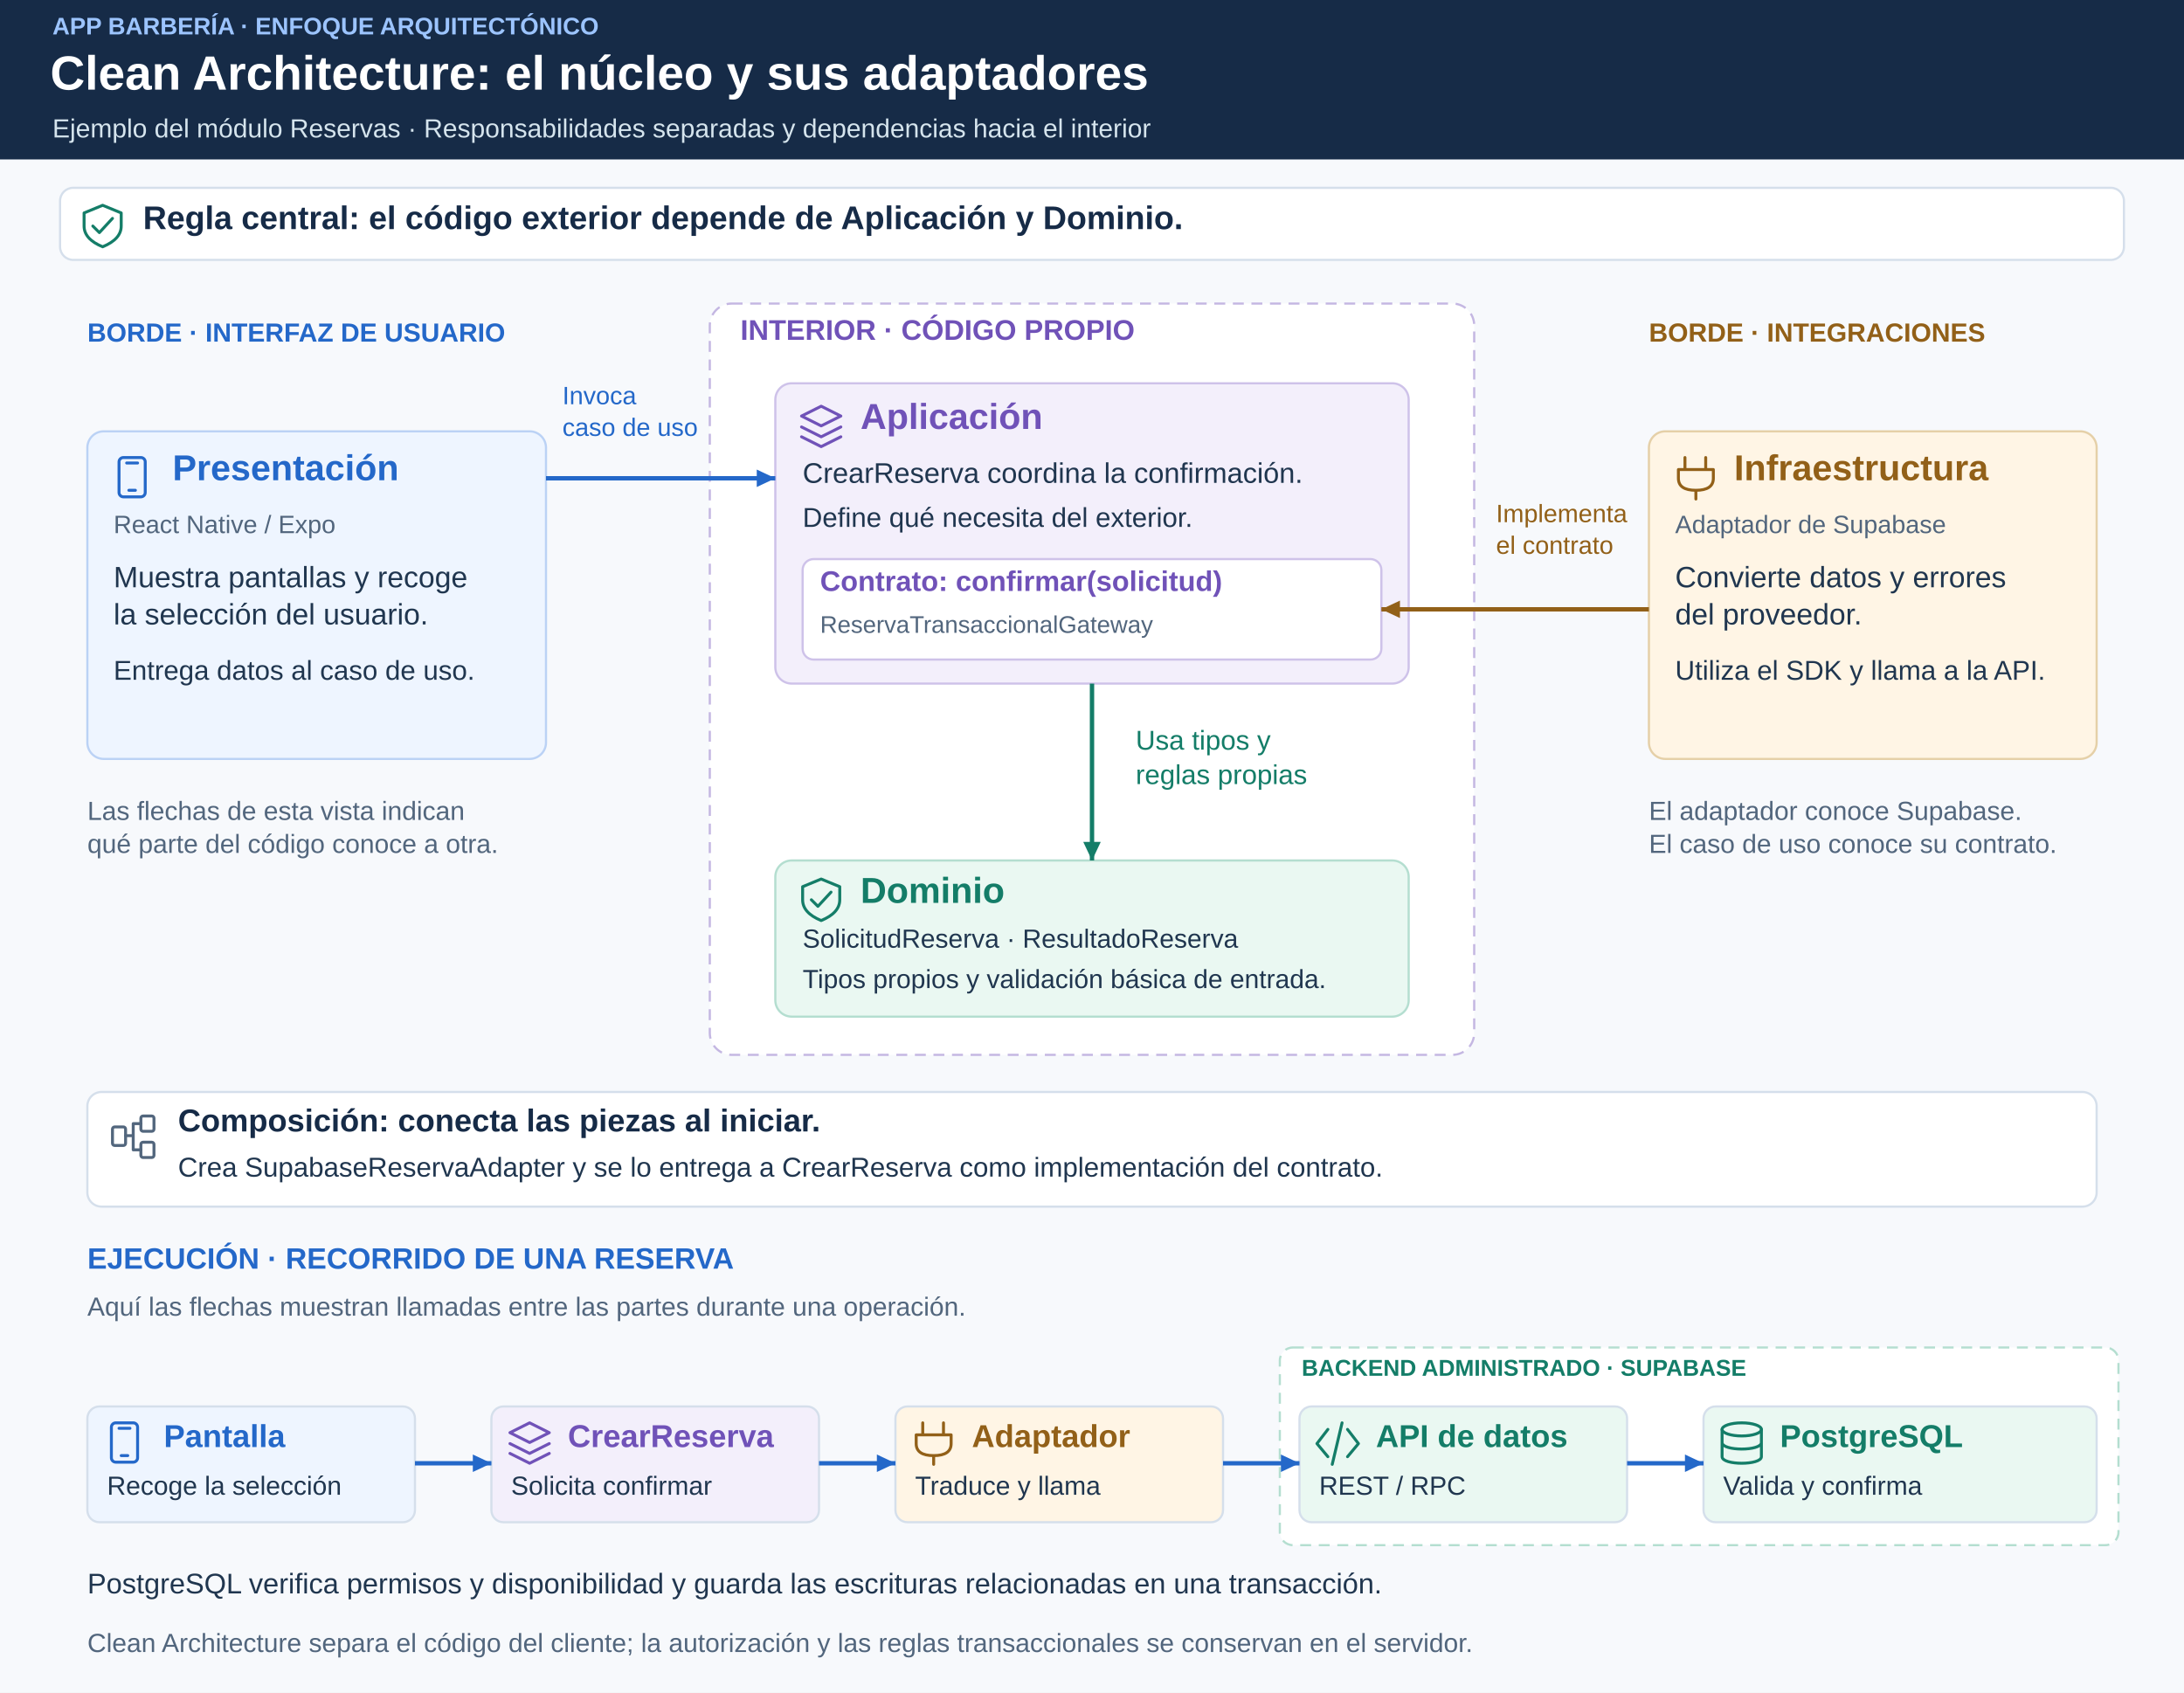
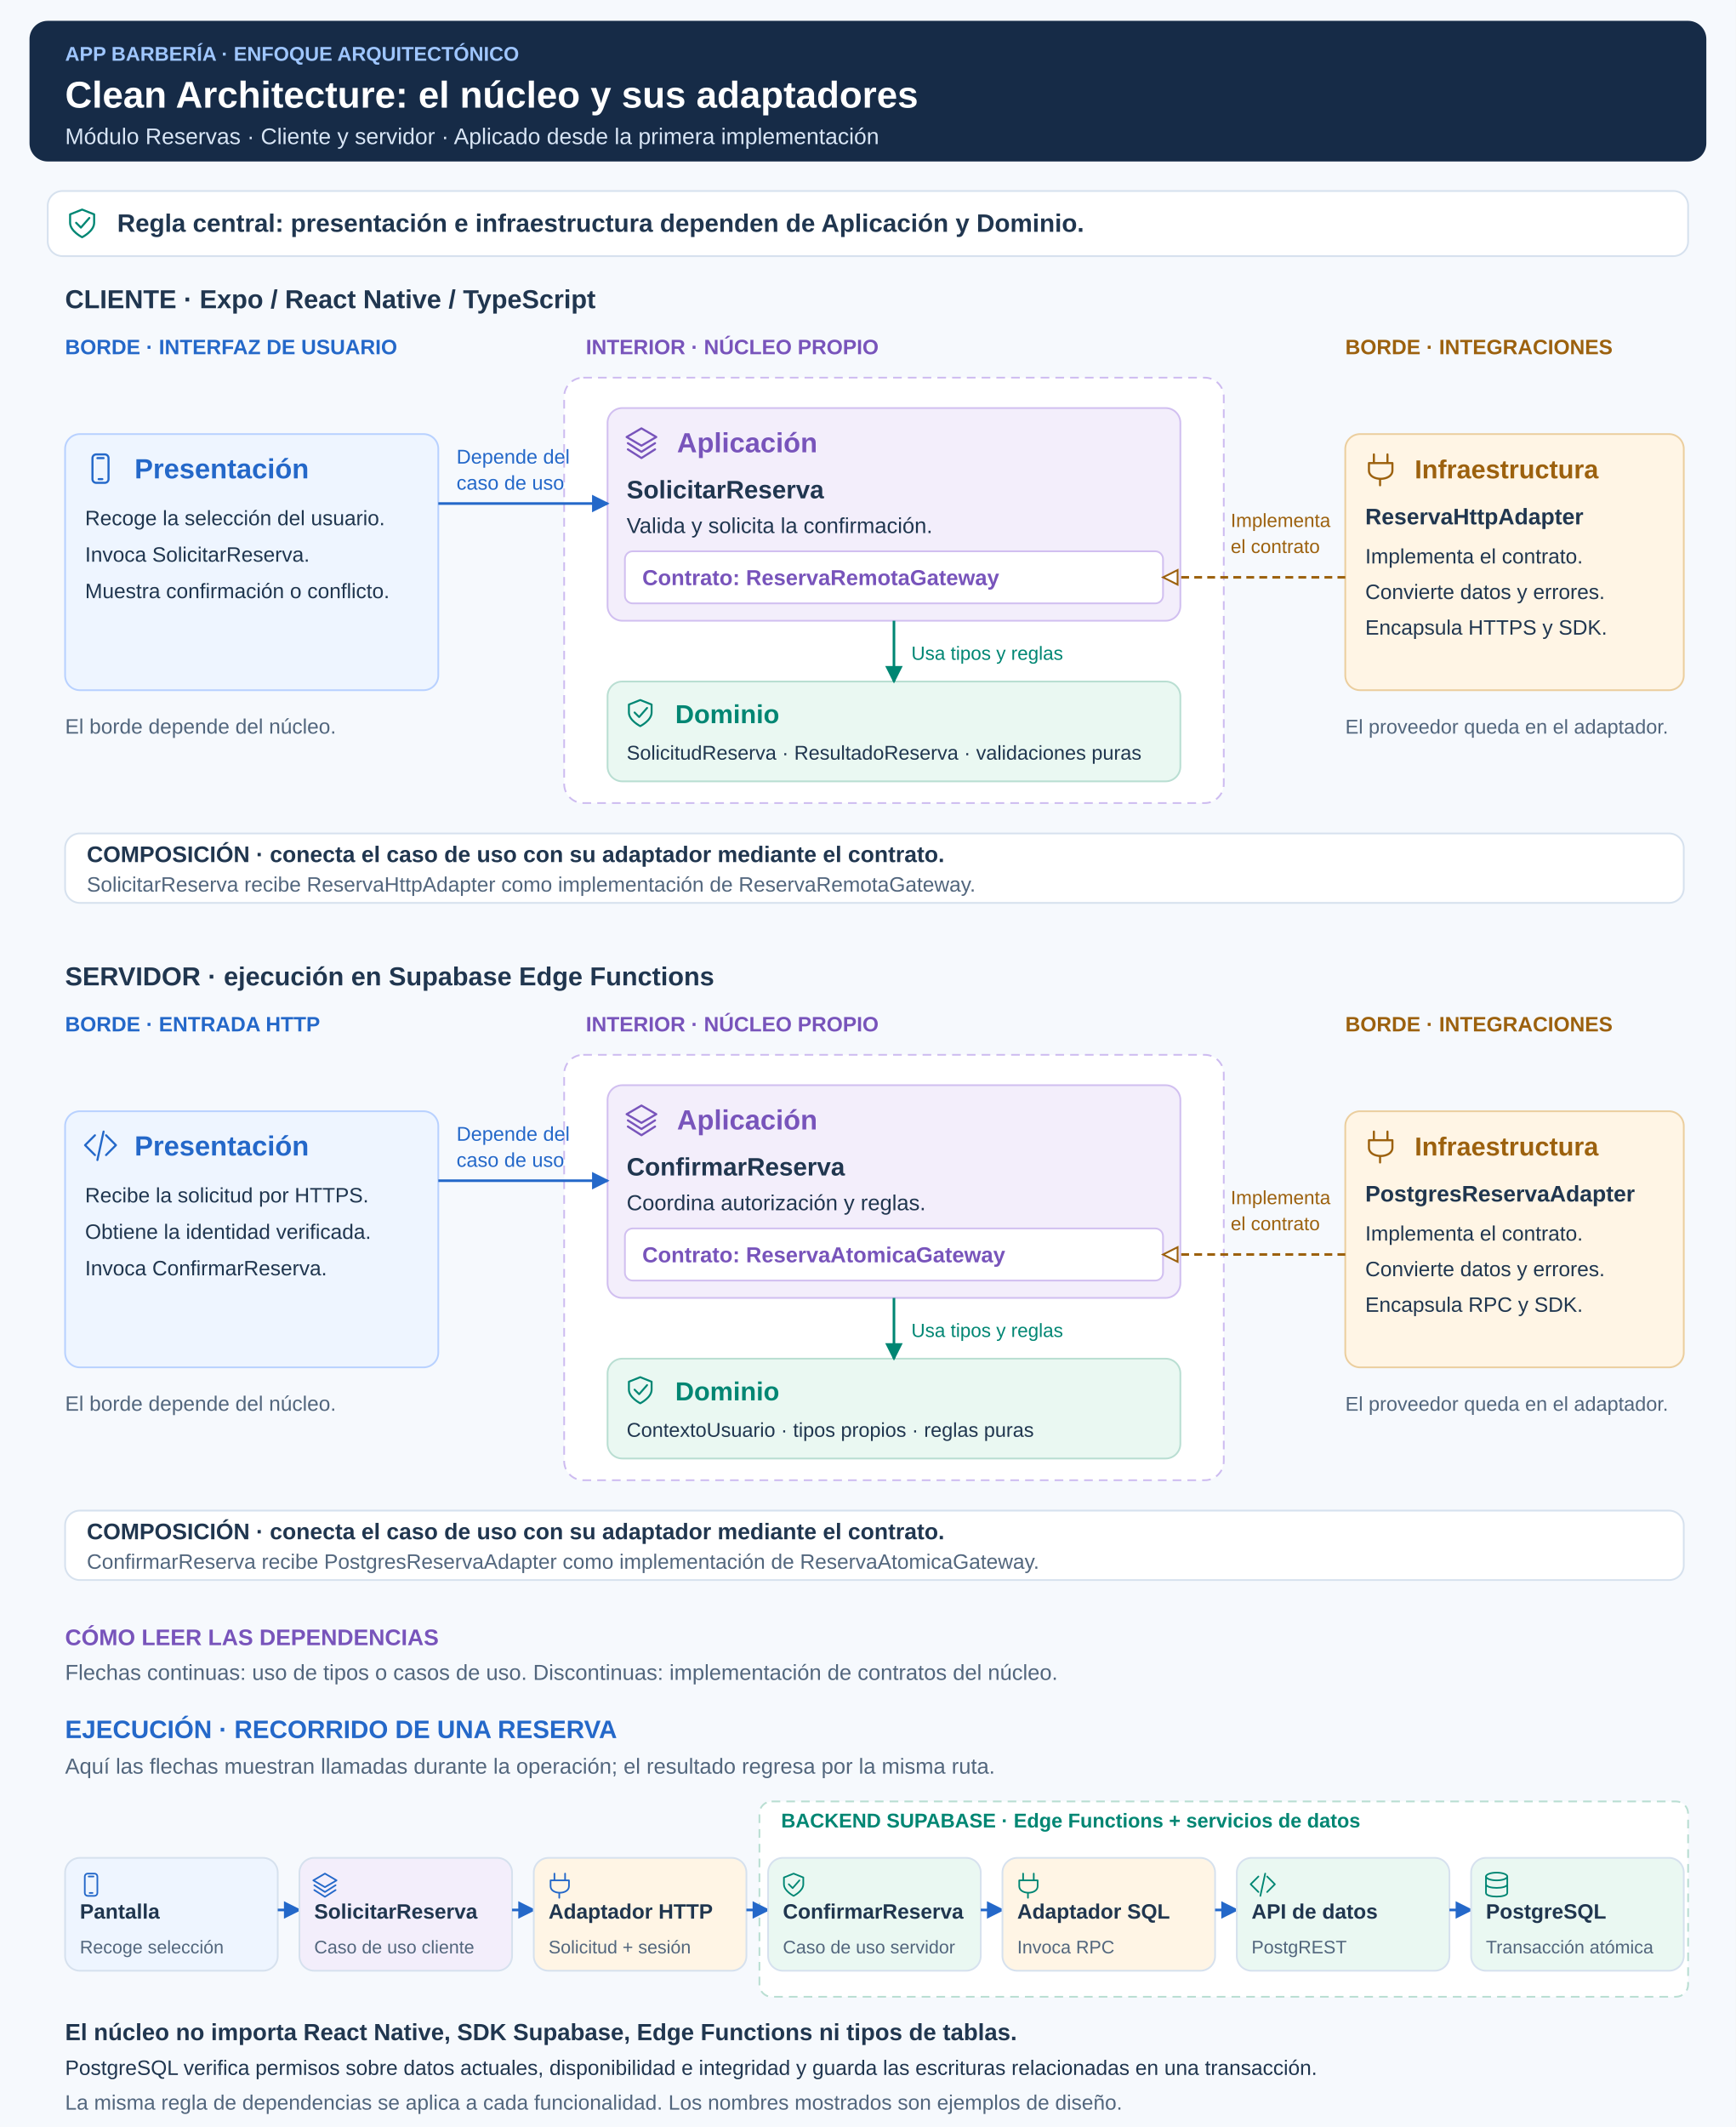
- <svg xmlns="http://www.w3.org/2000/svg" width="2000" height="1550" viewBox="0 0 2000 1550" role="img" aria-labelledby="title desc">
-   <rect width="2000" height="1550" fill="#f7f9fc" />
-   <rect x="0" y="0" width="2000" height="145" rx="0" fill="#162b47" stroke="#162b47" stroke-width="2" />
-   <text x="48.0" y="17.0" font-family="Arial, sans-serif" font-size="22" font-weight="700" fill="#9cc4ff" dominant-baseline="text-before-edge">APP BARBERÍA · ENFOQUE ARQUITECTÓNICO</text>
-   <text x="46.0" y="53.0" font-family="Arial, sans-serif" font-size="44" font-weight="700" fill="white" dominant-baseline="text-before-edge">Clean Architecture: el núcleo y sus adaptadores</text>
-   <text x="48.0" y="110.0" font-family="Arial, sans-serif" font-size="24" font-weight="400" fill="#d5e4ed" dominant-baseline="text-before-edge">Ejemplo del módulo Reservas · Responsabilidades separadas y dependencias hacia el interior</text>
-   <rect x="55" y="172" width="1890" height="66" rx="12" fill="white" stroke="#d5dfeb" stroke-width="2" />
-   <g transform="translate(74 187)" fill="none" stroke="#147d68" stroke-width="2.7" stroke-linecap="round" stroke-linejoin="round">
-     <path d="M20 1L3 8v12q0 12 17 19 17-7 17-19V8zM11 20l6 6 12-13" />
+ <svg xmlns="http://www.w3.org/2000/svg" width="2000" height="2450" viewBox="0 0 2000 2450">
+   <defs>
+     <marker id="blue" viewBox="0 0 10 10" refX="9" refY="5" markerWidth="7" markerHeight="7" orient="auto">
+       <path d="M1 1L9 5L1 9Z" fill="#2468c9" stroke="#2468c9" />
+     </marker>
+     <marker id="green" viewBox="0 0 10 10" refX="9" refY="5" markerWidth="7" markerHeight="7" orient="auto">
+       <path d="M1 1L9 5L1 9Z" fill="#008673" stroke="#008673" />
+     </marker>
+     <marker id="impl" viewBox="0 0 10 10" refX="9" refY="5" markerWidth="7" markerHeight="7" orient="auto">
+       <path d="M1 1L9 5L1 9Z" fill="white" stroke="#9c610e" />
+     </marker>
+   </defs>
+   <rect width="2000" height="2450" fill="#f6f9fd" />
+   <rect x="35" y="25" width="1930" height="160" rx="20" fill="#162b47" stroke="#162b47" stroke-width="2" />
+   <text x="75" y="70" font-family="Arial,sans-serif" font-size="23" font-weight="700" fill="#9fc6ff" text-anchor="start">APP BARBERÍA · ENFOQUE ARQUITECTÓNICO</text>
+   <text x="75" y="124" font-family="Arial,sans-serif" font-size="43" font-weight="700" fill="#fff" text-anchor="start">Clean Architecture: el núcleo y sus adaptadores</text>
+   <text x="75" y="166" font-family="Arial,sans-serif" font-size="26" font-weight="400" fill="#d8e5f5" text-anchor="start">Módulo Reservas · Cliente y servidor · Aplicado desde la primera implementación</text>
+   <rect x="55" y="220" width="1890" height="75" rx="17" fill="#fff" stroke="#d6e1ee" stroke-width="2" />
+   <g transform="translate(78 240) scale(1.384615)" fill="none" stroke="#008673" stroke-width="1.7" stroke-linecap="round" stroke-linejoin="round">
+     <path d="M12 1l10 4v7c0 7-10 12-10 12S2 19 2 12V5zM7 12l4 4 7-8" />
  </g>
-   <text x="131.0" y="190.0" font-family="Arial, sans-serif" font-size="30" font-weight="700" fill="#162b47" dominant-baseline="text-before-edge">Regla central: el código exterior depende de Aplicación y Dominio.</text>
-   <text x="80.0" y="297.0" font-family="Arial, sans-serif" font-size="24" font-weight="700" fill="#2468c9" dominant-baseline="text-before-edge">BORDE · INTERFAZ DE USUARIO</text>
-   <text x="1510.0" y="297.0" font-family="Arial, sans-serif" font-size="24" font-weight="700" fill="#926018" dominant-baseline="text-before-edge">BORDE · INTEGRACIONES</text>
-   <rect x="650" y="278" width="700" height="688" rx="20" fill="white" stroke="#c4b7e2" stroke-width="2" stroke-dasharray="10 7" />
-   <text x="678.0" y="294.0" font-family="Arial, sans-serif" font-size="26" font-weight="700" fill="#7052b8" dominant-baseline="text-before-edge">INTERIOR · CÓDIGO PROPIO</text>
-   <rect x="80" y="395" width="420" height="300" rx="15" fill="#eef5ff" stroke="#bbd2f5" stroke-width="2" />
-   <g transform="translate(102 418)" fill="none" stroke="#2468c9" stroke-width="2.7" stroke-linecap="round" stroke-linejoin="round">
-     <rect x="7" y="1" width="24" height="36" rx="4" />
-     <path d="M14 6h10M16 31h6" />
+   <text x="135" y="267" font-family="Arial,sans-serif" font-size="29" font-weight="700" fill="#20364f" text-anchor="start">Regla central: presentación e infraestructura dependen de Aplicación y Dominio.</text>
+   <text x="75" y="355" font-family="Arial,sans-serif" font-size="30" font-weight="700" fill="#20364f" text-anchor="start">CLIENTE · Expo / React Native / TypeScript</text>
+   <text x="75" y="408" font-family="Arial,sans-serif" font-size="24" font-weight="700" fill="#2468c9" text-anchor="start">BORDE · INTERFAZ DE USUARIO</text>
+   <text x="675" y="408" font-family="Arial,sans-serif" font-size="24" font-weight="700" fill="#7854bb" text-anchor="start">INTERIOR · NÚCLEO PROPIO</text>
+   <text x="1550" y="408" font-family="Arial,sans-serif" font-size="24" font-weight="700" fill="#9c610e" text-anchor="start">BORDE · INTEGRACIONES</text>
+   <rect x="650" y="435" width="760" height="490" rx="22" fill="#fff" stroke="#cdbbf0" stroke-width="2" stroke-dasharray="10 7" />
+   <rect x="75" y="500" width="430" height="295" rx="17" fill="#eef5ff" stroke="#b8d1ff" stroke-width="2" />
+   <g transform="translate(98 522) scale(1.423077)" fill="none" stroke="#2468c9" stroke-width="1.7" stroke-linecap="round" stroke-linejoin="round">
+     <rect x="6" y="1" width="13" height="23" rx="3" />
+     <path d="M10 4h5M11 21h3" />
  </g>
-   <text x="158.0" y="418.0" font-family="Arial, sans-serif" font-size="33" font-weight="700" fill="#2468c9" dominant-baseline="text-before-edge">Presentación</text>
-   <text x="104.0" y="473.0" font-family="Arial, sans-serif" font-size="23" font-weight="400" fill="#52667d" dominant-baseline="text-before-edge">React Native / Expo</text>
-   <text x="104.0" y="520.0" font-family="Arial, sans-serif" font-size="27" font-weight="400" fill="#20364f" dominant-baseline="text-before-edge">Muestra pantallas y recoge</text>
-   <text x="104.0" y="554.0" font-family="Arial, sans-serif" font-size="27" font-weight="400" fill="#20364f" dominant-baseline="text-before-edge">la selección del usuario.</text>
-   <text x="104.0" y="606.0" font-family="Arial, sans-serif" font-size="25" font-weight="400" fill="#20364f" dominant-baseline="text-before-edge">Entrega datos al caso de uso.</text>
-   <rect x="710" y="351" width="580" height="275" rx="15" fill="#f3effb" stroke="#cec2e9" stroke-width="2" />
-   <g transform="translate(732 371)" fill="none" stroke="#7052b8" stroke-width="2.7" stroke-linecap="round" stroke-linejoin="round">
-     <path d="M2 10L20 1l18 9-18 9zM2 20l18 9 18-9M2 29l18 9 18-9" />
+   <text x="155" y="551" font-family="Arial,sans-serif" font-size="32" font-weight="700" fill="#2468c9" text-anchor="start">Presentación</text>
+   <text x="98" y="605" font-family="Arial,sans-serif" font-size="24" font-weight="400" fill="#20364f" text-anchor="start">Recoge la selección del usuario.</text>
+   <text x="98" y="647" font-family="Arial,sans-serif" font-size="24" font-weight="400" fill="#20364f" text-anchor="start">Invoca SolicitarReserva.</text>
+   <text x="98" y="689" font-family="Arial,sans-serif" font-size="24" font-weight="400" fill="#20364f" text-anchor="start">Muestra confirmación o conflicto.</text>
+   <rect x="700" y="470" width="660" height="245" rx="17" fill="#f3eefb" stroke="#d1bff0" stroke-width="2" />
+   <g transform="translate(722 492) scale(1.423077)" fill="none" stroke="#7854bb" stroke-width="1.7" stroke-linecap="round" stroke-linejoin="round">
+     <path d="M12 1l12 7-12 7L0 8zM1 13l11 7 11-7M1 18l11 7 11-7" />
  </g>
-   <text x="788.0" y="371.0" font-family="Arial, sans-serif" font-size="33" font-weight="700" fill="#7052b8" dominant-baseline="text-before-edge">Aplicación</text>
-   <text x="735.0" y="425.0" font-family="Arial, sans-serif" font-size="26" font-weight="400" fill="#20364f" dominant-baseline="text-before-edge">CrearReserva coordina la confirmación.</text>
-   <text x="735.0" y="466.0" font-family="Arial, sans-serif" font-size="25" font-weight="400" fill="#20364f" dominant-baseline="text-before-edge">Define qué necesita del exterior.</text>
-   <rect x="735" y="512" width="530" height="92" rx="10" fill="white" stroke="#cec2e9" stroke-width="2" />
-   <text x="751.0" y="524.0" font-family="Arial, sans-serif" font-size="26" font-weight="700" fill="#7052b8" dominant-baseline="text-before-edge">Contrato: confirmar(solicitud)</text>
-   <text x="751.0" y="565.0" font-family="Arial, sans-serif" font-size="22" font-weight="400" fill="#52667d" dominant-baseline="text-before-edge">ReservaTransaccionalGateway</text>
-   <rect x="710" y="788" width="580" height="143" rx="15" fill="#eaf8f2" stroke="#b4ded0" stroke-width="2" />
-   <g transform="translate(732 804)" fill="none" stroke="#147d68" stroke-width="2.7" stroke-linecap="round" stroke-linejoin="round">
-     <path d="M20 1L3 8v12q0 12 17 19 17-7 17-19V8zM11 20l6 6 12-13" />
+   <text x="780" y="521" font-family="Arial,sans-serif" font-size="32" font-weight="700" fill="#7854bb" text-anchor="start">Aplicación</text>
+   <text x="722" y="574" font-family="Arial,sans-serif" font-size="29" font-weight="700" fill="#20364f" text-anchor="start">SolicitarReserva</text>
+   <text x="722" y="614" font-family="Arial,sans-serif" font-size="25" font-weight="400" fill="#20364f" text-anchor="start">Valida y solicita la confirmación.</text>
+   <rect x="720" y="635" width="620" height="60" rx="9" fill="#fff" stroke="#d1bff0" stroke-width="2" />
+   <text x="740" y="674" font-family="Arial,sans-serif" font-size="25" font-weight="700" fill="#7854bb" text-anchor="start">Contrato: ReservaRemotaGateway</text>
+   <rect x="700" y="785" width="660" height="115" rx="17" fill="#eaf8f2" stroke="#b9ded2" stroke-width="2" />
+   <g transform="translate(722 805) scale(1.307692)" fill="none" stroke="#008673" stroke-width="1.7" stroke-linecap="round" stroke-linejoin="round">
+     <path d="M12 1l10 4v7c0 7-10 12-10 12S2 19 2 12V5zM7 12l4 4 7-8" />
  </g>
-   <text x="788.0" y="805.0" font-family="Arial, sans-serif" font-size="33" font-weight="700" fill="#147d68" dominant-baseline="text-before-edge">Dominio</text>
-   <text x="735.0" y="852.0" font-family="Arial, sans-serif" font-size="24" font-weight="400" fill="#20364f" dominant-baseline="text-before-edge">SolicitudReserva · ResultadoReserva</text>
-   <text x="735.0" y="889.0" font-family="Arial, sans-serif" font-size="24" font-weight="400" fill="#20364f" dominant-baseline="text-before-edge">Tipos propios y validación básica de entrada.</text>
-   <rect x="1510" y="395" width="410" height="300" rx="15" fill="#fff5e5" stroke="#e5d0a8" stroke-width="2" />
-   <g transform="translate(1533 418)" fill="none" stroke="#926018" stroke-width="2.7" stroke-linecap="round" stroke-linejoin="round">
-     <path d="M10 1v11M29 1v11M4 12h32v8q0 11-16 11T4 20zM20 31v8" />
+   <text x="778" y="833" font-family="Arial,sans-serif" font-size="30" font-weight="700" fill="#008673" text-anchor="start">Dominio</text>
+   <text x="722" y="875" font-family="Arial,sans-serif" font-size="23" font-weight="400" fill="#20364f" text-anchor="start">SolicitudReserva · ResultadoReserva · validaciones puras</text>
+   <rect x="1550" y="500" width="390" height="295" rx="17" fill="#fff5e5" stroke="#ebce9e" stroke-width="2" />
+   <g transform="translate(1573 522) scale(1.423077)" fill="none" stroke="#9c610e" stroke-width="1.7" stroke-linecap="round" stroke-linejoin="round">
+     <path d="M7 1v7M18 1v7M3 8h19v6c0 9-19 9-19 0zM12 21v5" />
  </g>
-   <text x="1588.0" y="418.0" font-family="Arial, sans-serif" font-size="33" font-weight="700" fill="#926018" dominant-baseline="text-before-edge">Infraestructura</text>
-   <text x="1534.0" y="473.0" font-family="Arial, sans-serif" font-size="23" font-weight="400" fill="#52667d" dominant-baseline="text-before-edge">Adaptador de Supabase</text>
-   <text x="1534.0" y="520.0" font-family="Arial, sans-serif" font-size="27" font-weight="400" fill="#20364f" dominant-baseline="text-before-edge">Convierte datos y errores</text>
-   <text x="1534.0" y="554.0" font-family="Arial, sans-serif" font-size="27" font-weight="400" fill="#20364f" dominant-baseline="text-before-edge">del proveedor.</text>
-   <text x="1534.0" y="606.0" font-family="Arial, sans-serif" font-size="25" font-weight="400" fill="#20364f" dominant-baseline="text-before-edge">Utiliza el SDK y llama a la API.</text>
-   <polyline points="500,438 710,438" fill="none" stroke="#2468c9" stroke-width="4" stroke-linejoin="round" />
-   <polygon points="710.0,438.0 693.0,430.0 693.0,446.0" fill="#2468c9" />
-   <text x="515.0" y="355.0" font-family="Arial, sans-serif" font-size="23" font-weight="400" fill="#2468c9" dominant-baseline="text-before-edge">Invoca</text>
-   <text x="515.0" y="384.0" font-family="Arial, sans-serif" font-size="23" font-weight="400" fill="#2468c9" dominant-baseline="text-before-edge">caso de uso</text>
-   <polyline points="1510,558 1265,558" fill="none" stroke="#926018" stroke-width="4" stroke-linejoin="round" />
-   <polygon points="1265.0,558.0 1282.0,566.0 1282.0,550.0" fill="#926018" />
-   <text x="1370.0" y="463.0" font-family="Arial, sans-serif" font-size="23" font-weight="400" fill="#926018" dominant-baseline="text-before-edge">Implementa</text>
-   <text x="1370.0" y="492.0" font-family="Arial, sans-serif" font-size="23" font-weight="400" fill="#926018" dominant-baseline="text-before-edge">el contrato</text>
-   <polyline points="1000,626 1000,788" fill="none" stroke="#147d68" stroke-width="4" stroke-linejoin="round" />
-   <polygon points="1000.0,788.0 1008.0,771.0 992.0,771.0" fill="#147d68" />
-   <text x="1040.0" y="670.0" font-family="Arial, sans-serif" font-size="25" font-weight="400" fill="#147d68" dominant-baseline="text-before-edge">Usa tipos y</text>
-   <text x="1040.0" y="701.5" font-family="Arial, sans-serif" font-size="25" font-weight="400" fill="#147d68" dominant-baseline="text-before-edge">reglas propias</text>
-   <text x="80.0" y="735.0" font-family="Arial, sans-serif" font-size="24" font-weight="400" fill="#52667d" dominant-baseline="text-before-edge">Las flechas de esta vista indican</text>
-   <text x="80.0" y="765.2" font-family="Arial, sans-serif" font-size="24" font-weight="400" fill="#52667d" dominant-baseline="text-before-edge">qué parte del código conoce a otra.</text>
-   <text x="1510.0" y="735.0" font-family="Arial, sans-serif" font-size="24" font-weight="400" fill="#52667d" dominant-baseline="text-before-edge">El adaptador conoce Supabase.</text>
-   <text x="1510.0" y="765.2" font-family="Arial, sans-serif" font-size="24" font-weight="400" fill="#52667d" dominant-baseline="text-before-edge">El caso de uso conoce su contrato.</text>
-   <rect x="80" y="1000" width="1840" height="105" rx="13" fill="white" stroke="#d5dfeb" stroke-width="2" />
-   <g transform="translate(102 1021)" fill="none" stroke="#52667d" stroke-width="2.7" stroke-linecap="round" stroke-linejoin="round">
-     <rect x="1" y="11" width="12" height="17" rx="2" />
-     <rect x="27" y="1" width="12" height="14" rx="2" />
-     <rect x="27" y="25" width="12" height="14" rx="2" />
-     <path d="M13 19h7V8h7M20 19v13h7" />
+   <text x="1630" y="551" font-family="Arial,sans-serif" font-size="30" font-weight="700" fill="#9c610e" text-anchor="start">Infraestructura</text>
+   <text x="1573" y="604" font-family="Arial,sans-serif" font-size="26" font-weight="700" fill="#20364f" text-anchor="start">ReservaHttpAdapter</text>
+   <text x="1573" y="649" font-family="Arial,sans-serif" font-size="24" font-weight="400" fill="#20364f" text-anchor="start">Implementa el contrato.</text>
+   <text x="1573" y="690" font-family="Arial,sans-serif" font-size="24" font-weight="400" fill="#20364f" text-anchor="start">Convierte datos y errores.</text>
+   <text x="1573" y="731" font-family="Arial,sans-serif" font-size="24" font-weight="400" fill="#20364f" text-anchor="start">Encapsula HTTPS y SDK.</text>
+   <path d="M505 580H700" fill="none" stroke="#2468c9" stroke-width="3" marker-end="url(#blue)" />
+   <text x="526" y="534" font-family="Arial,sans-serif" font-size="23" font-weight="400" fill="#2468c9" text-anchor="start">Depende del</text>
+   <text x="526" y="564" font-family="Arial,sans-serif" font-size="23" font-weight="400" fill="#2468c9" text-anchor="start">caso de uso</text>
+   <path d="M1550 665H1340" fill="none" stroke="#9c610e" stroke-width="3" stroke-dasharray="9 6" marker-end="url(#impl)" />
+   <text x="1418" y="607" font-family="Arial,sans-serif" font-size="22" font-weight="400" fill="#9c610e" text-anchor="start">Implementa</text>
+   <text x="1418" y="637" font-family="Arial,sans-serif" font-size="22" font-weight="400" fill="#9c610e" text-anchor="start">el contrato</text>
+   <path d="M1030 715V785" fill="none" stroke="#008673" stroke-width="3" marker-end="url(#green)" />
+   <text x="1050" y="760" font-family="Arial,sans-serif" font-size="22" font-weight="400" fill="#008673" text-anchor="start">Usa tipos y reglas</text>
+   <text x="75" y="845" font-family="Arial,sans-serif" font-size="24" font-weight="400" fill="#52667d" text-anchor="start">El borde depende del núcleo.</text>
+   <text x="1550" y="845" font-family="Arial,sans-serif" font-size="23" font-weight="400" fill="#52667d" text-anchor="start">El proveedor queda en el adaptador.</text>
+   <rect x="75" y="960" width="1865" height="80" rx="17" fill="#fff" stroke="#d6e1ee" stroke-width="2" />
+   <text x="100" y="993" font-family="Arial,sans-serif" font-size="26" font-weight="700" fill="#20364f" text-anchor="start">COMPOSICIÓN · conecta el caso de uso con su adaptador mediante el contrato.</text>
+   <text x="100" y="1027" font-family="Arial,sans-serif" font-size="24" font-weight="400" fill="#52667d" text-anchor="start">SolicitarReserva recibe ReservaHttpAdapter como implementación de ReservaRemotaGateway.</text>
+   <text x="75" y="1135" font-family="Arial,sans-serif" font-size="30" font-weight="700" fill="#20364f" text-anchor="start">SERVIDOR · ejecución en Supabase Edge Functions</text>
+   <text x="75" y="1188" font-family="Arial,sans-serif" font-size="24" font-weight="700" fill="#2468c9" text-anchor="start">BORDE · ENTRADA HTTP</text>
+   <text x="675" y="1188" font-family="Arial,sans-serif" font-size="24" font-weight="700" fill="#7854bb" text-anchor="start">INTERIOR · NÚCLEO PROPIO</text>
+   <text x="1550" y="1188" font-family="Arial,sans-serif" font-size="24" font-weight="700" fill="#9c610e" text-anchor="start">BORDE · INTEGRACIONES</text>
+   <rect x="650" y="1215" width="760" height="490" rx="22" fill="#fff" stroke="#cdbbf0" stroke-width="2" stroke-dasharray="10 7" />
+   <rect x="75" y="1280" width="430" height="295" rx="17" fill="#eef5ff" stroke="#b8d1ff" stroke-width="2" />
+   <g transform="translate(98 1302) scale(1.423077)" fill="none" stroke="#2468c9" stroke-width="1.7" stroke-linecap="round" stroke-linejoin="round">
+     <path d="M8 4L0 12l8 8M17 4l8 8-8 8M15 1l-5 23" />
  </g>
-   <text x="163.0" y="1017.0" font-family="Arial, sans-serif" font-size="29" font-weight="700" fill="#162b47" dominant-baseline="text-before-edge">Composición: conecta las piezas al iniciar.</text>
-   <text x="163.0" y="1061.0" font-family="Arial, sans-serif" font-size="25" font-weight="400" fill="#20364f" dominant-baseline="text-before-edge">Crea SupabaseReservaAdapter y se lo entrega a CrearReserva como implementación del contrato.</text>
-   <text x="80.0" y="1144.0" font-family="Arial, sans-serif" font-size="27" font-weight="700" fill="#2468c9" dominant-baseline="text-before-edge">EJECUCIÓN · RECORRIDO DE UNA RESERVA</text>
-   <text x="80.0" y="1189.0" font-family="Arial, sans-serif" font-size="24" font-weight="400" fill="#52667d" dominant-baseline="text-before-edge">Aquí las flechas muestran llamadas entre las partes durante una operación.</text>
-   <rect x="1172" y="1234" width="768" height="181" rx="12" fill="white" stroke="#b4ded0" stroke-width="2" stroke-dasharray="10 7" />
-   <text x="1192.0" y="1246.0" font-family="Arial, sans-serif" font-size="21" font-weight="700" fill="#147d68" dominant-baseline="text-before-edge">BACKEND ADMINISTRADO · SUPABASE</text>
-   <rect x="80" y="1288" width="300" height="106" rx="11" fill="#eef5ff" stroke="#d5dfeb" stroke-width="2" />
-   <g transform="translate(95 1302)" fill="none" stroke="#2468c9" stroke-width="2.7" stroke-linecap="round" stroke-linejoin="round">
-     <rect x="7" y="1" width="24" height="36" rx="4" />
-     <path d="M14 6h10M16 31h6" />
+   <text x="155" y="1331" font-family="Arial,sans-serif" font-size="32" font-weight="700" fill="#2468c9" text-anchor="start">Presentación</text>
+   <text x="98" y="1385" font-family="Arial,sans-serif" font-size="24" font-weight="400" fill="#20364f" text-anchor="start">Recibe la solicitud por HTTPS.</text>
+   <text x="98" y="1427" font-family="Arial,sans-serif" font-size="24" font-weight="400" fill="#20364f" text-anchor="start">Obtiene la identidad verificada.</text>
+   <text x="98" y="1469" font-family="Arial,sans-serif" font-size="24" font-weight="400" fill="#20364f" text-anchor="start">Invoca ConfirmarReserva.</text>
+   <rect x="700" y="1250" width="660" height="245" rx="17" fill="#f3eefb" stroke="#d1bff0" stroke-width="2" />
+   <g transform="translate(722 1272) scale(1.423077)" fill="none" stroke="#7854bb" stroke-width="1.7" stroke-linecap="round" stroke-linejoin="round">
+     <path d="M12 1l12 7-12 7L0 8zM1 13l11 7 11-7M1 18l11 7 11-7" />
  </g>
-   <text x="150.0" y="1306.0" font-family="Arial, sans-serif" font-size="29" font-weight="700" fill="#2468c9" dominant-baseline="text-before-edge">Pantalla</text>
-   <text x="98.0" y="1353.0" font-family="Arial, sans-serif" font-size="24" font-weight="400" fill="#20364f" dominant-baseline="text-before-edge">Recoge la selección</text>
-   <rect x="450" y="1288" width="300" height="106" rx="11" fill="#f3effb" stroke="#d5dfeb" stroke-width="2" />
-   <g transform="translate(465 1302)" fill="none" stroke="#7052b8" stroke-width="2.7" stroke-linecap="round" stroke-linejoin="round">
-     <path d="M2 10L20 1l18 9-18 9zM2 20l18 9 18-9M2 29l18 9 18-9" />
+   <text x="780" y="1301" font-family="Arial,sans-serif" font-size="32" font-weight="700" fill="#7854bb" text-anchor="start">Aplicación</text>
+   <text x="722" y="1354" font-family="Arial,sans-serif" font-size="29" font-weight="700" fill="#20364f" text-anchor="start">ConfirmarReserva</text>
+   <text x="722" y="1394" font-family="Arial,sans-serif" font-size="25" font-weight="400" fill="#20364f" text-anchor="start">Coordina autorización y reglas.</text>
+   <rect x="720" y="1415" width="620" height="60" rx="9" fill="#fff" stroke="#d1bff0" stroke-width="2" />
+   <text x="740" y="1454" font-family="Arial,sans-serif" font-size="25" font-weight="700" fill="#7854bb" text-anchor="start">Contrato: ReservaAtomicaGateway</text>
+   <rect x="700" y="1565" width="660" height="115" rx="17" fill="#eaf8f2" stroke="#b9ded2" stroke-width="2" />
+   <g transform="translate(722 1585) scale(1.307692)" fill="none" stroke="#008673" stroke-width="1.7" stroke-linecap="round" stroke-linejoin="round">
+     <path d="M12 1l10 4v7c0 7-10 12-10 12S2 19 2 12V5zM7 12l4 4 7-8" />
  </g>
-   <text x="520.0" y="1306.0" font-family="Arial, sans-serif" font-size="29" font-weight="700" fill="#7052b8" dominant-baseline="text-before-edge">CrearReserva</text>
-   <text x="468.0" y="1353.0" font-family="Arial, sans-serif" font-size="24" font-weight="400" fill="#20364f" dominant-baseline="text-before-edge">Solicita confirmar</text>
-   <rect x="820" y="1288" width="300" height="106" rx="11" fill="#fff5e5" stroke="#d5dfeb" stroke-width="2" />
-   <g transform="translate(835 1302)" fill="none" stroke="#926018" stroke-width="2.7" stroke-linecap="round" stroke-linejoin="round">
-     <path d="M10 1v11M29 1v11M4 12h32v8q0 11-16 11T4 20zM20 31v8" />
+   <text x="778" y="1613" font-family="Arial,sans-serif" font-size="30" font-weight="700" fill="#008673" text-anchor="start">Dominio</text>
+   <text x="722" y="1655" font-family="Arial,sans-serif" font-size="23" font-weight="400" fill="#20364f" text-anchor="start">ContextoUsuario · tipos propios · reglas puras</text>
+   <rect x="1550" y="1280" width="390" height="295" rx="17" fill="#fff5e5" stroke="#ebce9e" stroke-width="2" />
+   <g transform="translate(1573 1302) scale(1.423077)" fill="none" stroke="#9c610e" stroke-width="1.7" stroke-linecap="round" stroke-linejoin="round">
+     <path d="M7 1v7M18 1v7M3 8h19v6c0 9-19 9-19 0zM12 21v5" />
  </g>
-   <text x="890.0" y="1306.0" font-family="Arial, sans-serif" font-size="29" font-weight="700" fill="#926018" dominant-baseline="text-before-edge">Adaptador</text>
-   <text x="838.0" y="1353.0" font-family="Arial, sans-serif" font-size="24" font-weight="400" fill="#20364f" dominant-baseline="text-before-edge">Traduce y llama</text>
-   <rect x="1190" y="1288" width="300" height="106" rx="11" fill="#eaf8f2" stroke="#d5dfeb" stroke-width="2" />
-   <g transform="translate(1205 1302)" fill="none" stroke="#147d68" stroke-width="2.7" stroke-linecap="round" stroke-linejoin="round">
-     <path d="M11 7L1 20l10 12M29 7l10 13-10 12M24 1l-9 38" />
+   <text x="1630" y="1331" font-family="Arial,sans-serif" font-size="30" font-weight="700" fill="#9c610e" text-anchor="start">Infraestructura</text>
+   <text x="1573" y="1384" font-family="Arial,sans-serif" font-size="26" font-weight="700" fill="#20364f" text-anchor="start">PostgresReservaAdapter</text>
+   <text x="1573" y="1429" font-family="Arial,sans-serif" font-size="24" font-weight="400" fill="#20364f" text-anchor="start">Implementa el contrato.</text>
+   <text x="1573" y="1470" font-family="Arial,sans-serif" font-size="24" font-weight="400" fill="#20364f" text-anchor="start">Convierte datos y errores.</text>
+   <text x="1573" y="1511" font-family="Arial,sans-serif" font-size="24" font-weight="400" fill="#20364f" text-anchor="start">Encapsula RPC y SDK.</text>
+   <path d="M505 1360H700" fill="none" stroke="#2468c9" stroke-width="3" marker-end="url(#blue)" />
+   <text x="526" y="1314" font-family="Arial,sans-serif" font-size="23" font-weight="400" fill="#2468c9" text-anchor="start">Depende del</text>
+   <text x="526" y="1344" font-family="Arial,sans-serif" font-size="23" font-weight="400" fill="#2468c9" text-anchor="start">caso de uso</text>
+   <path d="M1550 1445H1340" fill="none" stroke="#9c610e" stroke-width="3" stroke-dasharray="9 6" marker-end="url(#impl)" />
+   <text x="1418" y="1387" font-family="Arial,sans-serif" font-size="22" font-weight="400" fill="#9c610e" text-anchor="start">Implementa</text>
+   <text x="1418" y="1417" font-family="Arial,sans-serif" font-size="22" font-weight="400" fill="#9c610e" text-anchor="start">el contrato</text>
+   <path d="M1030 1495V1565" fill="none" stroke="#008673" stroke-width="3" marker-end="url(#green)" />
+   <text x="1050" y="1540" font-family="Arial,sans-serif" font-size="22" font-weight="400" fill="#008673" text-anchor="start">Usa tipos y reglas</text>
+   <text x="75" y="1625" font-family="Arial,sans-serif" font-size="24" font-weight="400" fill="#52667d" text-anchor="start">El borde depende del núcleo.</text>
+   <text x="1550" y="1625" font-family="Arial,sans-serif" font-size="23" font-weight="400" fill="#52667d" text-anchor="start">El proveedor queda en el adaptador.</text>
+   <rect x="75" y="1740" width="1865" height="80" rx="17" fill="#fff" stroke="#d6e1ee" stroke-width="2" />
+   <text x="100" y="1773" font-family="Arial,sans-serif" font-size="26" font-weight="700" fill="#20364f" text-anchor="start">COMPOSICIÓN · conecta el caso de uso con su adaptador mediante el contrato.</text>
+   <text x="100" y="1807" font-family="Arial,sans-serif" font-size="24" font-weight="400" fill="#52667d" text-anchor="start">ConfirmarReserva recibe PostgresReservaAdapter como implementación de ReservaAtomicaGateway.</text>
+   <text x="75" y="1895" font-family="Arial,sans-serif" font-size="26" font-weight="700" fill="#7854bb" text-anchor="start">CÓMO LEER LAS DEPENDENCIAS</text>
+   <text x="75" y="1935" font-family="Arial,sans-serif" font-size="25" font-weight="400" fill="#52667d" text-anchor="start">Flechas continuas: uso de tipos o casos de uso. Discontinuas: implementación de contratos del núcleo.</text>
+   <text x="75" y="2002" font-family="Arial,sans-serif" font-size="29" font-weight="700" fill="#2468c9" text-anchor="start">EJECUCIÓN · RECORRIDO DE UNA RESERVA</text>
+   <text x="75" y="2043" font-family="Arial,sans-serif" font-size="25" font-weight="400" fill="#52667d" text-anchor="start">Aquí las flechas muestran llamadas durante la operación; el resultado regresa por la misma ruta.</text>
+   <rect x="875" y="2075" width="1070" height="225" rx="14" fill="#fff" stroke="#b9ded2" stroke-width="2" stroke-dasharray="10 7" />
+   <text x="900" y="2105" font-family="Arial,sans-serif" font-size="23" font-weight="700" fill="#008673" text-anchor="start">BACKEND SUPABASE · Edge Functions + servicios de datos</text>
+   <rect x="75" y="2140" width="245" height="130" rx="17" fill="#eef5ff" stroke="#d6e1ee" stroke-width="2" />
+   <g transform="translate(91 2157) scale(1.115385)" fill="none" stroke="#2468c9" stroke-width="1.7" stroke-linecap="round" stroke-linejoin="round">
+     <rect x="6" y="1" width="13" height="23" rx="3" />
+     <path d="M10 4h5M11 21h3" />
  </g>
-   <text x="1260.0" y="1306.0" font-family="Arial, sans-serif" font-size="29" font-weight="700" fill="#147d68" dominant-baseline="text-before-edge">API de datos</text>
-   <text x="1208.0" y="1353.0" font-family="Arial, sans-serif" font-size="24" font-weight="400" fill="#20364f" dominant-baseline="text-before-edge">REST / RPC</text>
-   <rect x="1560" y="1288" width="360" height="106" rx="11" fill="#eaf8f2" stroke="#d5dfeb" stroke-width="2" />
-   <g transform="translate(1575 1302)" fill="none" stroke="#147d68" stroke-width="2.7" stroke-linecap="round" stroke-linejoin="round">
-     <ellipse cx="20" cy="7" rx="18" ry="6" />
-     <path d="M2 7v25c0 8 36 8 36 0V7M2 19c0 8 36 8 36 0" />
+   <text x="92" y="2210" font-family="Arial,sans-serif" font-size="24" font-weight="700" fill="#20364f" text-anchor="start">Pantalla</text>
+   <text x="92" y="2250" font-family="Arial,sans-serif" font-size="21" font-weight="400" fill="#52667d" text-anchor="start">Recoge selección</text>
+   <path d="M320 2200H345" fill="none" stroke="#2468c9" stroke-width="3" marker-end="url(#blue)" />
+   <rect x="345" y="2140" width="245" height="130" rx="17" fill="#f3eefb" stroke="#d6e1ee" stroke-width="2" />
+   <g transform="translate(361 2157) scale(1.115385)" fill="none" stroke="#2468c9" stroke-width="1.7" stroke-linecap="round" stroke-linejoin="round">
+     <path d="M12 1l12 7-12 7L0 8zM1 13l11 7 11-7M1 18l11 7 11-7" />
  </g>
-   <text x="1630.0" y="1306.0" font-family="Arial, sans-serif" font-size="29" font-weight="700" fill="#147d68" dominant-baseline="text-before-edge">PostgreSQL</text>
-   <text x="1578.0" y="1353.0" font-family="Arial, sans-serif" font-size="24" font-weight="400" fill="#20364f" dominant-baseline="text-before-edge">Valida y confirma</text>
-   <polyline points="380,1340 450,1340" fill="none" stroke="#2468c9" stroke-width="4" stroke-linejoin="round" />
-   <polygon points="450.0,1340.0 433.0,1332.0 433.0,1348.0" fill="#2468c9" />
-   <polyline points="750,1340 820,1340" fill="none" stroke="#2468c9" stroke-width="4" stroke-linejoin="round" />
-   <polygon points="820.0,1340.0 803.0,1332.0 803.0,1348.0" fill="#2468c9" />
-   <polyline points="1120,1340 1190,1340" fill="none" stroke="#2468c9" stroke-width="4" stroke-linejoin="round" />
-   <polygon points="1190.0,1340.0 1173.0,1332.0 1173.0,1348.0" fill="#2468c9" />
-   <polyline points="1490,1340 1560,1340" fill="none" stroke="#2468c9" stroke-width="4" stroke-linejoin="round" />
-   <polygon points="1560.0,1340.0 1543.0,1332.0 1543.0,1348.0" fill="#2468c9" />
-   <text x="80.0" y="1442.0" font-family="Arial, sans-serif" font-size="26" font-weight="400" fill="#20364f" dominant-baseline="text-before-edge">PostgreSQL verifica permisos y disponibilidad y guarda las escrituras relacionadas en una transacción.</text>
-   <text x="80.0" y="1497.0" font-family="Arial, sans-serif" font-size="24" font-weight="400" fill="#52667d" dominant-baseline="text-before-edge">Clean Architecture separa el código del cliente; la autorización y las reglas transaccionales se conservan en el servidor.</text>
+   <text x="362" y="2210" font-family="Arial,sans-serif" font-size="24" font-weight="700" fill="#20364f" text-anchor="start">SolicitarReserva</text>
+   <text x="362" y="2250" font-family="Arial,sans-serif" font-size="21" font-weight="400" fill="#52667d" text-anchor="start">Caso de uso cliente</text>
+   <path d="M590 2200H615" fill="none" stroke="#2468c9" stroke-width="3" marker-end="url(#blue)" />
+   <rect x="615" y="2140" width="245" height="130" rx="17" fill="#fff5e5" stroke="#d6e1ee" stroke-width="2" />
+   <g transform="translate(631 2157) scale(1.115385)" fill="none" stroke="#2468c9" stroke-width="1.7" stroke-linecap="round" stroke-linejoin="round">
+     <path d="M7 1v7M18 1v7M3 8h19v6c0 9-19 9-19 0zM12 21v5" />
+   </g>
+   <text x="632" y="2210" font-family="Arial,sans-serif" font-size="24" font-weight="700" fill="#20364f" text-anchor="start">Adaptador HTTP</text>
+   <text x="632" y="2250" font-family="Arial,sans-serif" font-size="21" font-weight="400" fill="#52667d" text-anchor="start">Solicitud + sesión</text>
+   <path d="M860 2200H885" fill="none" stroke="#2468c9" stroke-width="3" marker-end="url(#blue)" />
+   <rect x="885" y="2140" width="245" height="130" rx="17" fill="#eaf8f2" stroke="#d6e1ee" stroke-width="2" />
+   <g transform="translate(901 2157) scale(1.115385)" fill="none" stroke="#008673" stroke-width="1.7" stroke-linecap="round" stroke-linejoin="round">
+     <path d="M12 1l10 4v7c0 7-10 12-10 12S2 19 2 12V5zM7 12l4 4 7-8" />
+   </g>
+   <text x="902" y="2210" font-family="Arial,sans-serif" font-size="24" font-weight="700" fill="#20364f" text-anchor="start">ConfirmarReserva</text>
+   <text x="902" y="2250" font-family="Arial,sans-serif" font-size="21" font-weight="400" fill="#52667d" text-anchor="start">Caso de uso servidor</text>
+   <path d="M1130 2200H1155" fill="none" stroke="#2468c9" stroke-width="3" marker-end="url(#blue)" />
+   <rect x="1155" y="2140" width="245" height="130" rx="17" fill="#fff5e5" stroke="#d6e1ee" stroke-width="2" />
+   <g transform="translate(1171 2157) scale(1.115385)" fill="none" stroke="#008673" stroke-width="1.7" stroke-linecap="round" stroke-linejoin="round">
+     <path d="M7 1v7M18 1v7M3 8h19v6c0 9-19 9-19 0zM12 21v5" />
+   </g>
+   <text x="1172" y="2210" font-family="Arial,sans-serif" font-size="24" font-weight="700" fill="#20364f" text-anchor="start">Adaptador SQL</text>
+   <text x="1172" y="2250" font-family="Arial,sans-serif" font-size="21" font-weight="400" fill="#52667d" text-anchor="start">Invoca RPC</text>
+   <path d="M1400 2200H1425" fill="none" stroke="#2468c9" stroke-width="3" marker-end="url(#blue)" />
+   <rect x="1425" y="2140" width="245" height="130" rx="17" fill="#eaf8f2" stroke="#d6e1ee" stroke-width="2" />
+   <g transform="translate(1441 2157) scale(1.115385)" fill="none" stroke="#008673" stroke-width="1.7" stroke-linecap="round" stroke-linejoin="round">
+     <path d="M8 4L0 12l8 8M17 4l8 8-8 8M15 1l-5 23" />
+   </g>
+   <text x="1442" y="2210" font-family="Arial,sans-serif" font-size="24" font-weight="700" fill="#20364f" text-anchor="start">API de datos</text>
+   <text x="1442" y="2250" font-family="Arial,sans-serif" font-size="21" font-weight="400" fill="#52667d" text-anchor="start">PostgREST</text>
+   <path d="M1670 2200H1695" fill="none" stroke="#2468c9" stroke-width="3" marker-end="url(#blue)" />
+   <rect x="1695" y="2140" width="245" height="130" rx="17" fill="#eaf8f2" stroke="#d6e1ee" stroke-width="2" />
+   <g transform="translate(1711 2157) scale(1.115385)" fill="none" stroke="#008673" stroke-width="1.7" stroke-linecap="round" stroke-linejoin="round">
+     <ellipse cx="12" cy="4" rx="11" ry="4" />
+     <path d="M1 4v17c0 5 22 5 22 0V4M1 12c0 5 22 5 22 0" />
+   </g>
+   <text x="1712" y="2210" font-family="Arial,sans-serif" font-size="24" font-weight="700" fill="#20364f" text-anchor="start">PostgreSQL</text>
+   <text x="1712" y="2250" font-family="Arial,sans-serif" font-size="21" font-weight="400" fill="#52667d" text-anchor="start">Transacción atómica</text>
+   <text x="75" y="2350" font-family="Arial,sans-serif" font-size="27" font-weight="700" fill="#20364f" text-anchor="start">El núcleo no importa React Native, SDK Supabase, Edge Functions ni tipos de tablas.</text>
+   <text x="75" y="2390" font-family="Arial,sans-serif" font-size="24" font-weight="400" fill="#20364f" text-anchor="start">PostgreSQL verifica permisos sobre datos actuales, disponibilidad e integridad y guarda las escrituras relacionadas en una transacción.</text>
+   <text x="75" y="2430" font-family="Arial,sans-serif" font-size="24" font-weight="400" fill="#52667d" text-anchor="start">La misma regla de dependencias se aplica a cada funcionalidad. Los nombres mostrados son ejemplos de diseño.</text>
</svg>
